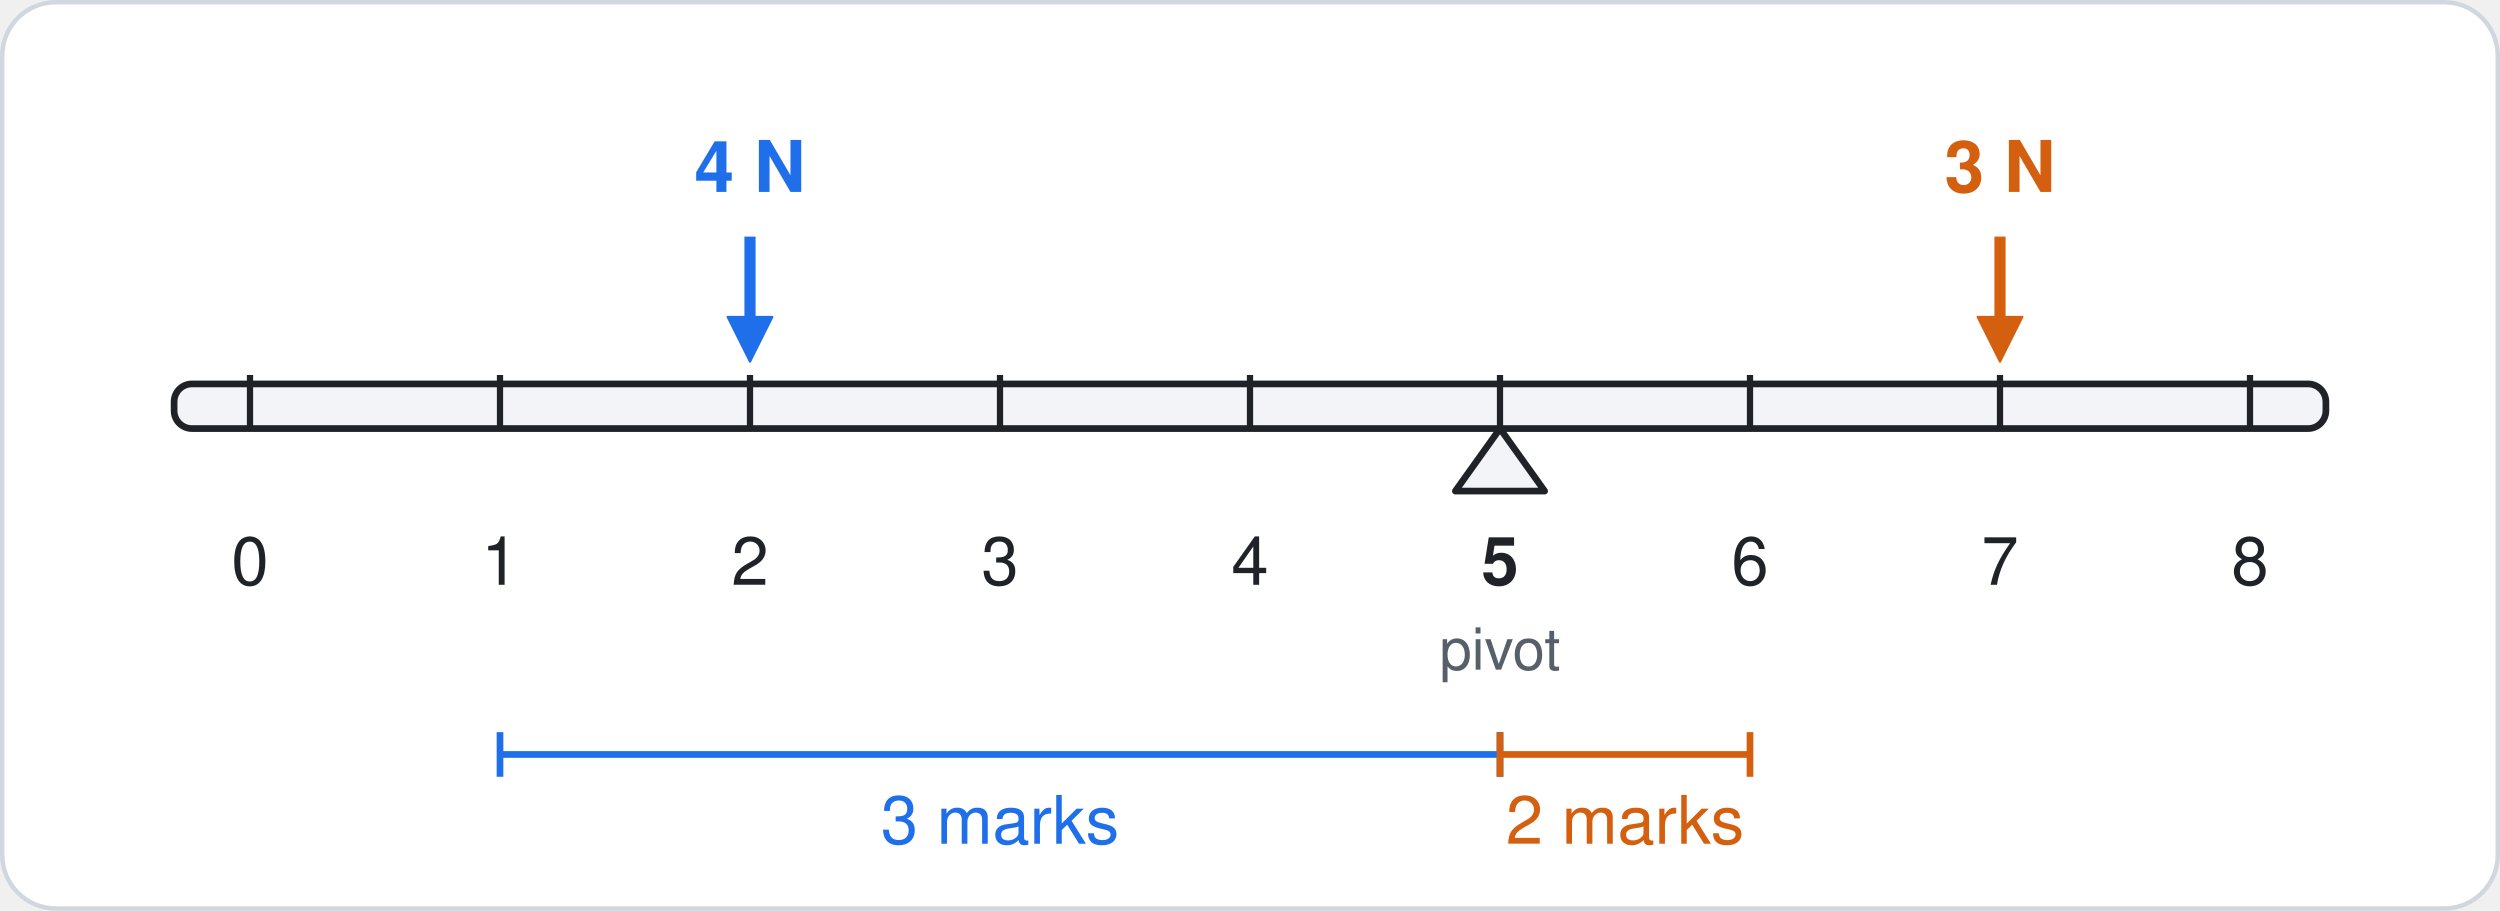
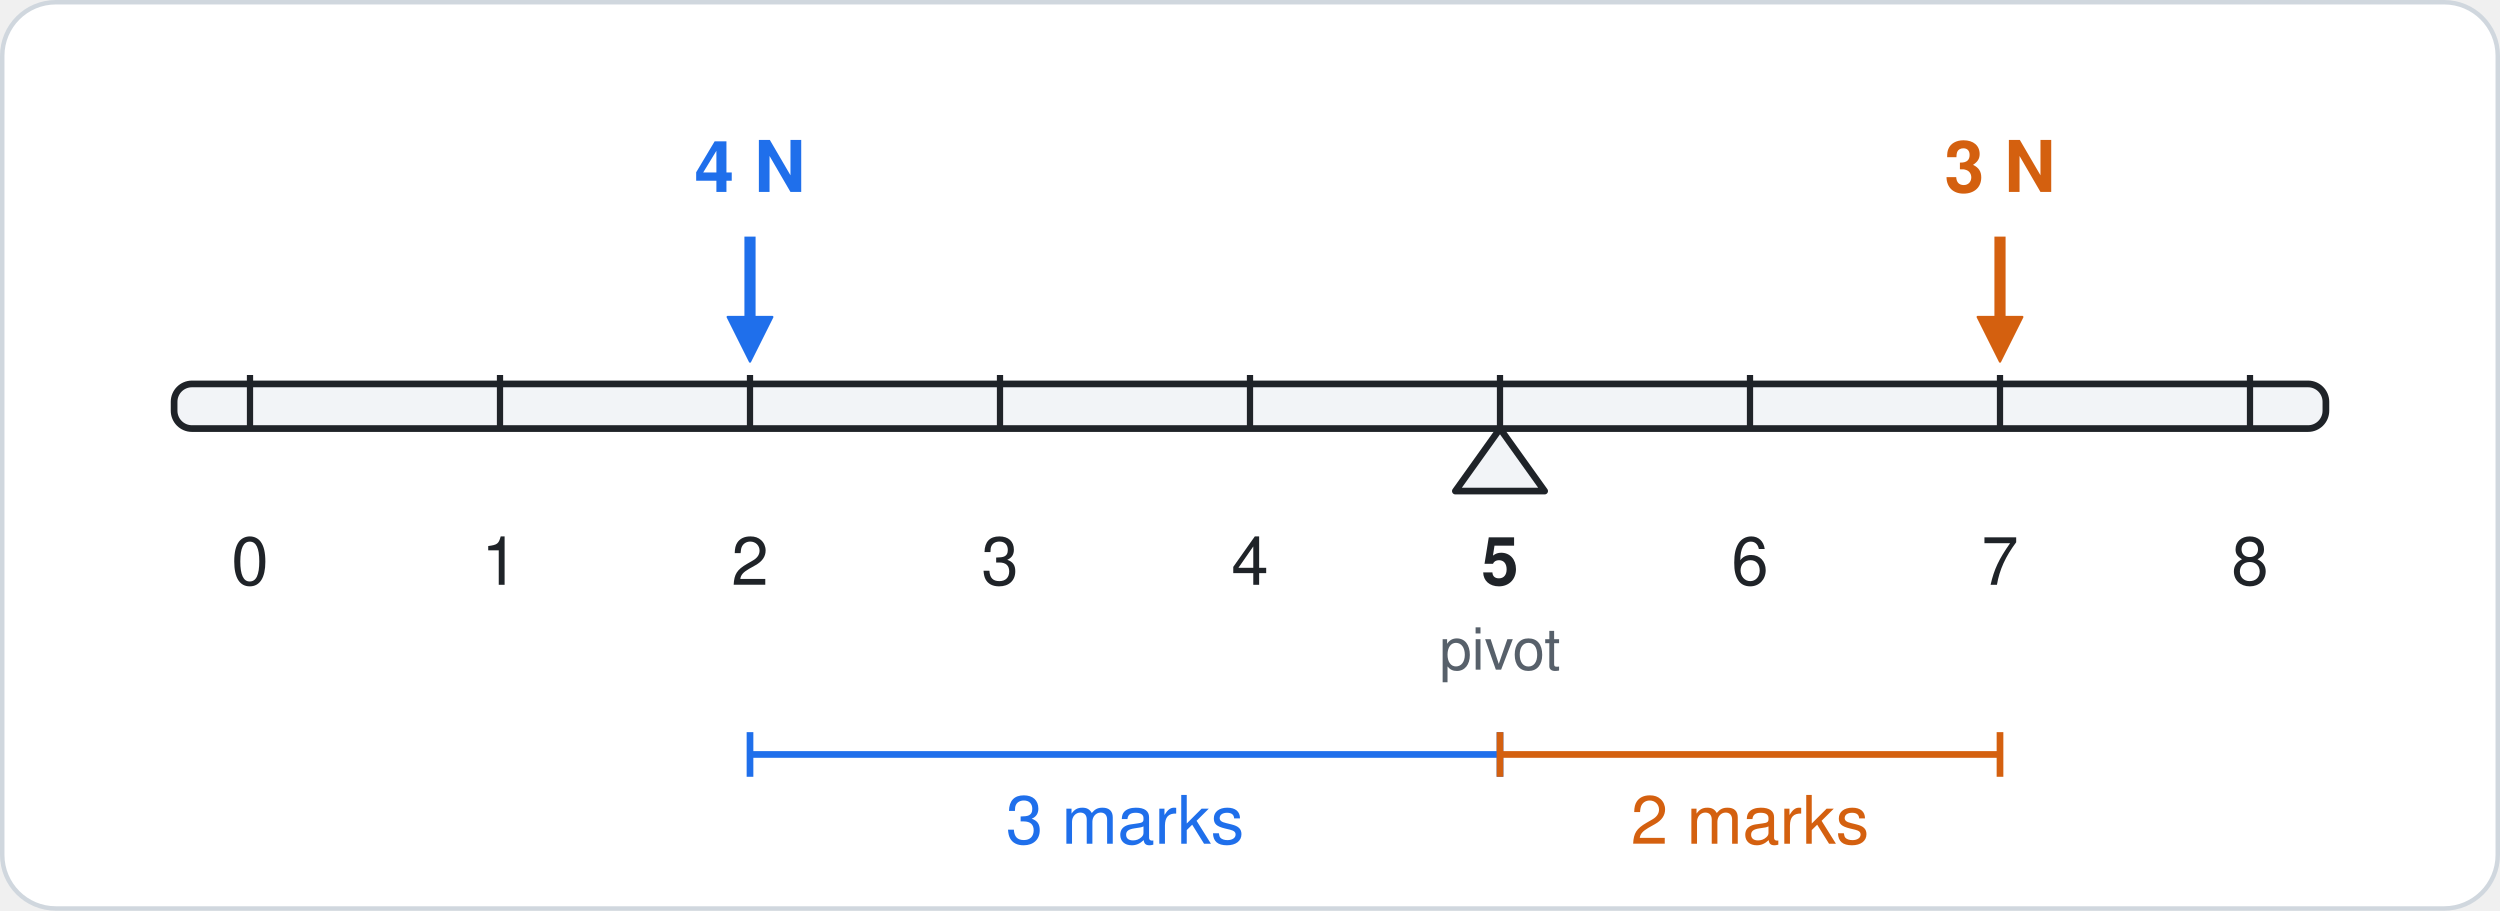
<svg xmlns="http://www.w3.org/2000/svg" width="560" height="204" viewBox="0 0 560 204" role="img" font-family="-apple-system, 'Segoe UI', Helvetica, Arial, sans-serif">
  <defs>
    <marker id="arrow" viewBox="0 0 10 10" refX="9" refY="5" markerWidth="7" markerHeight="7" orient="auto-start-reverse">
      <path d="M0,0 L10,5 L0,10 z" fill="#57606a" />
    </marker>
  </defs>
  <rect x="0.5" y="0.5" width="559" height="203" rx="12" fill="#ffffff" stroke="#d0d7de" />
  <rect x="39.0" y="86.0" width="482.0" height="10.0" rx="4" fill="#f2f4f7" stroke="#1f2328" stroke-width="1.5" />
  <path d="M336.0,96 l-10,14 h20 Z" fill="#f2f4f7" stroke="#1f2328" stroke-width="1.5" stroke-linejoin="round" />
  <line x1="56.0" y1="84.0" x2="56.0" y2="96.0" stroke="#1f2328" stroke-width="1.4" />
  <text x="56.0" y="131.0" font-size="15" fill="#1f2328" text-anchor="middle" font-weight="normal">0</text>
  <line x1="112.0" y1="84.0" x2="112.0" y2="96.0" stroke="#1f2328" stroke-width="1.4" />
  <text x="112.0" y="131.0" font-size="15" fill="#1f2328" text-anchor="middle" font-weight="normal">1</text>
  <line x1="168.0" y1="84.0" x2="168.0" y2="96.0" stroke="#1f2328" stroke-width="1.4" />
  <text x="168.0" y="131.0" font-size="15" fill="#1f2328" text-anchor="middle" font-weight="normal">2</text>
  <line x1="224.0" y1="84.0" x2="224.0" y2="96.0" stroke="#1f2328" stroke-width="1.4" />
  <text x="224.0" y="131.0" font-size="15" fill="#1f2328" text-anchor="middle" font-weight="normal">3</text>
  <line x1="280.0" y1="84.0" x2="280.0" y2="96.0" stroke="#1f2328" stroke-width="1.4" />
  <text x="280.0" y="131.0" font-size="15" fill="#1f2328" text-anchor="middle" font-weight="normal">4</text>
  <line x1="336.0" y1="84.0" x2="336.0" y2="96.0" stroke="#1f2328" stroke-width="1.4" />
  <text x="336.0" y="131.0" font-size="15" fill="#1f2328" text-anchor="middle" font-weight="bold">5</text>
  <line x1="392.0" y1="84.0" x2="392.0" y2="96.0" stroke="#1f2328" stroke-width="1.4" />
  <text x="392.0" y="131.0" font-size="15" fill="#1f2328" text-anchor="middle" font-weight="normal">6</text>
  <line x1="448.0" y1="84.0" x2="448.0" y2="96.0" stroke="#1f2328" stroke-width="1.4" />
  <text x="448.0" y="131.0" font-size="15" fill="#1f2328" text-anchor="middle" font-weight="normal">7</text>
  <line x1="504.0" y1="84.0" x2="504.0" y2="96.0" stroke="#1f2328" stroke-width="1.4" />
  <text x="504.0" y="131.0" font-size="15" fill="#1f2328" text-anchor="middle" font-weight="normal">8</text>
  <text x="336.0" y="150.0" font-size="13" fill="#57606a" text-anchor="middle" font-weight="normal">pivot</text>
  <text x="168.0" y="43.0" font-size="16" fill="#1f6feb" text-anchor="middle" font-weight="bold">4 N</text>
  <line x1="168.0" y1="53.0" x2="168.0" y2="71.0" stroke="#1f6feb" stroke-width="2.5" />
  <path d="M168.0,81 L163.0,71.0 L173.0,71.0 Z" fill="#1f6feb" stroke="#1f6feb" stroke-width="0.5" stroke-linejoin="round" />
  <text x="448.0" y="43.0" font-size="16" fill="#d4600f" text-anchor="middle" font-weight="bold">3 N</text>
  <line x1="448.0" y1="53.0" x2="448.0" y2="71.0" stroke="#d4600f" stroke-width="2.5" />
  <path d="M448.0,81 L443.0,71.0 L453.0,71.0 Z" fill="#d4600f" stroke="#d4600f" stroke-width="0.5" stroke-linejoin="round" />
-   <line x1="112.0" y1="169.0" x2="336.0" y2="169.0" stroke="#1f6feb" stroke-width="1.5" />
-   <line x1="112.0" y1="164.0" x2="112.0" y2="174.0" stroke="#1f6feb" stroke-width="1.5" />
+   <line x1="168.0" y1="169.0" x2="336.0" y2="169.0" stroke="#1f6feb" stroke-width="1.5" />
+   <line x1="168.0" y1="164.0" x2="168.0" y2="174.0" stroke="#1f6feb" stroke-width="1.5" />
  <line x1="336.0" y1="164.0" x2="336.0" y2="174.0" stroke="#1f6feb" stroke-width="1.5" />
-   <text x="224.0" y="189.0" font-size="15" fill="#1f6feb" text-anchor="middle" font-weight="normal">3 marks</text>
-   <line x1="392.0" y1="169.0" x2="336.0" y2="169.0" stroke="#d4600f" stroke-width="1.5" />
-   <line x1="392.0" y1="164.0" x2="392.0" y2="174.0" stroke="#d4600f" stroke-width="1.5" />
+   <text x="252.0" y="189.0" font-size="15" fill="#1f6feb" text-anchor="middle" font-weight="normal">3 marks</text>
+   <line x1="448.0" y1="169.0" x2="336.0" y2="169.0" stroke="#d4600f" stroke-width="1.5" />
+   <line x1="448.0" y1="164.0" x2="448.0" y2="174.0" stroke="#d4600f" stroke-width="1.5" />
  <line x1="336.0" y1="164.0" x2="336.0" y2="174.0" stroke="#d4600f" stroke-width="1.5" />
-   <text x="364.0" y="189.0" font-size="15" fill="#d4600f" text-anchor="middle" font-weight="normal">2 marks</text>
+   <text x="392.0" y="189.0" font-size="15" fill="#d4600f" text-anchor="middle" font-weight="normal">2 marks</text>
</svg>
